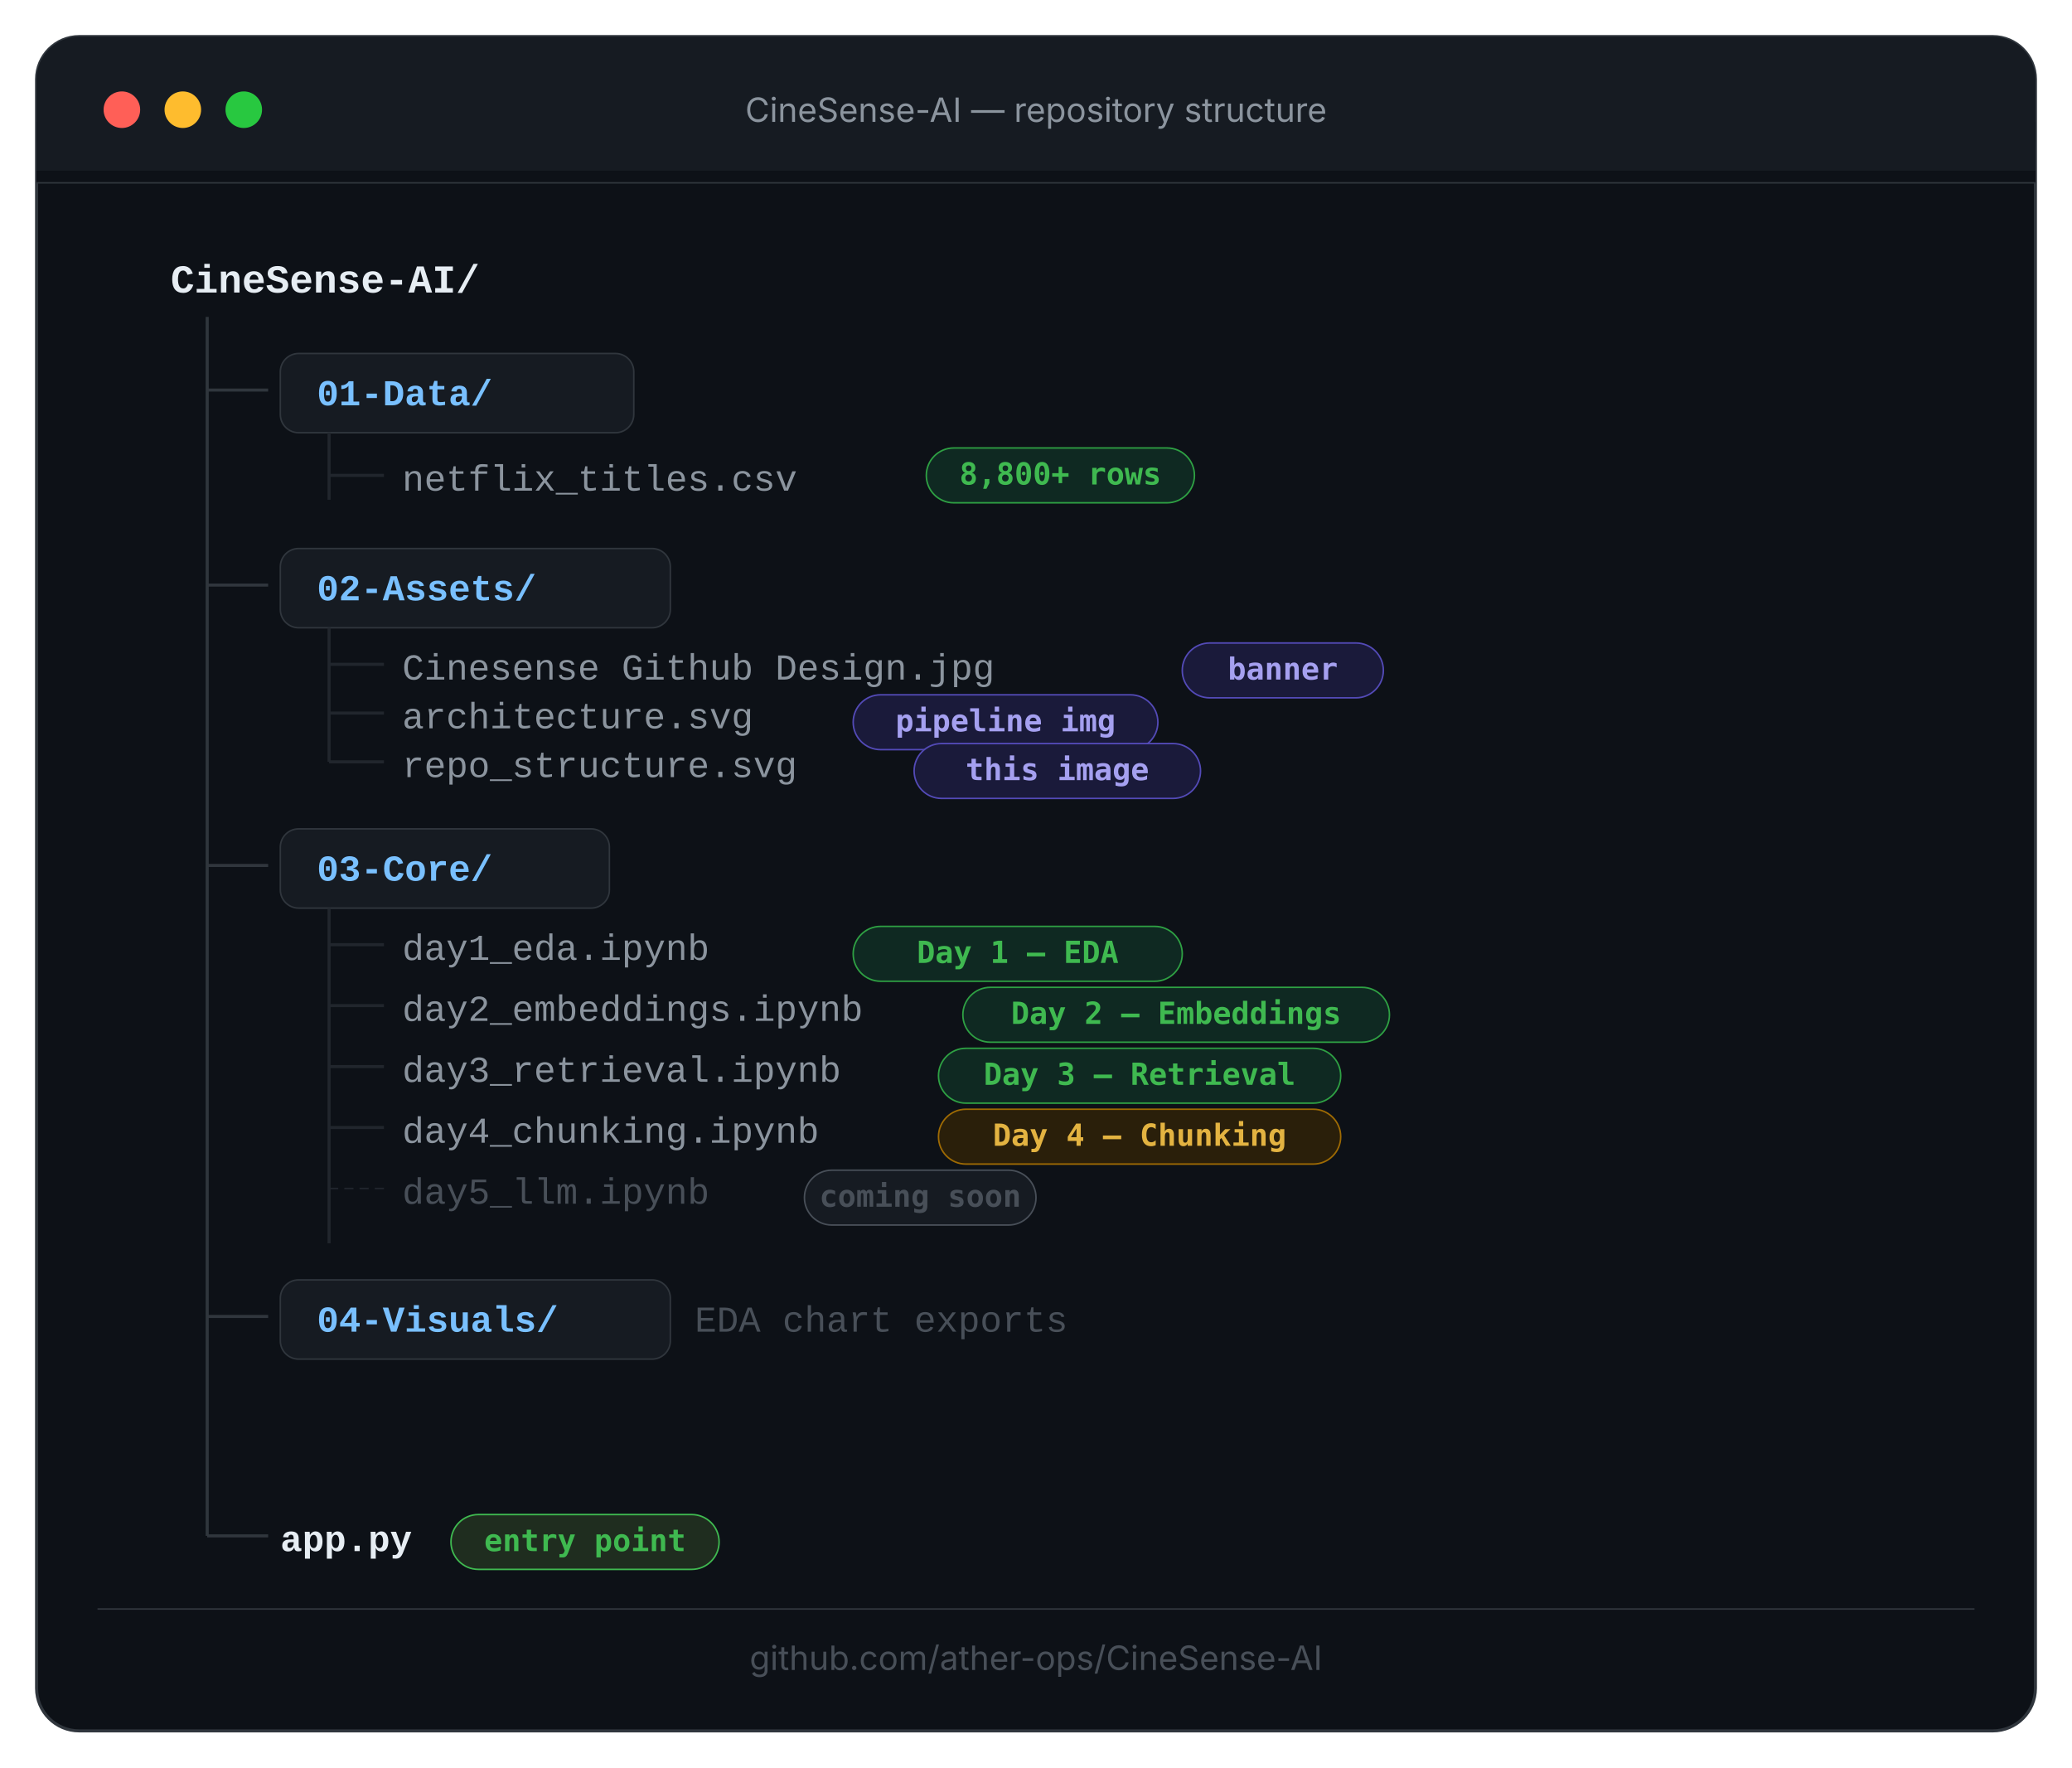
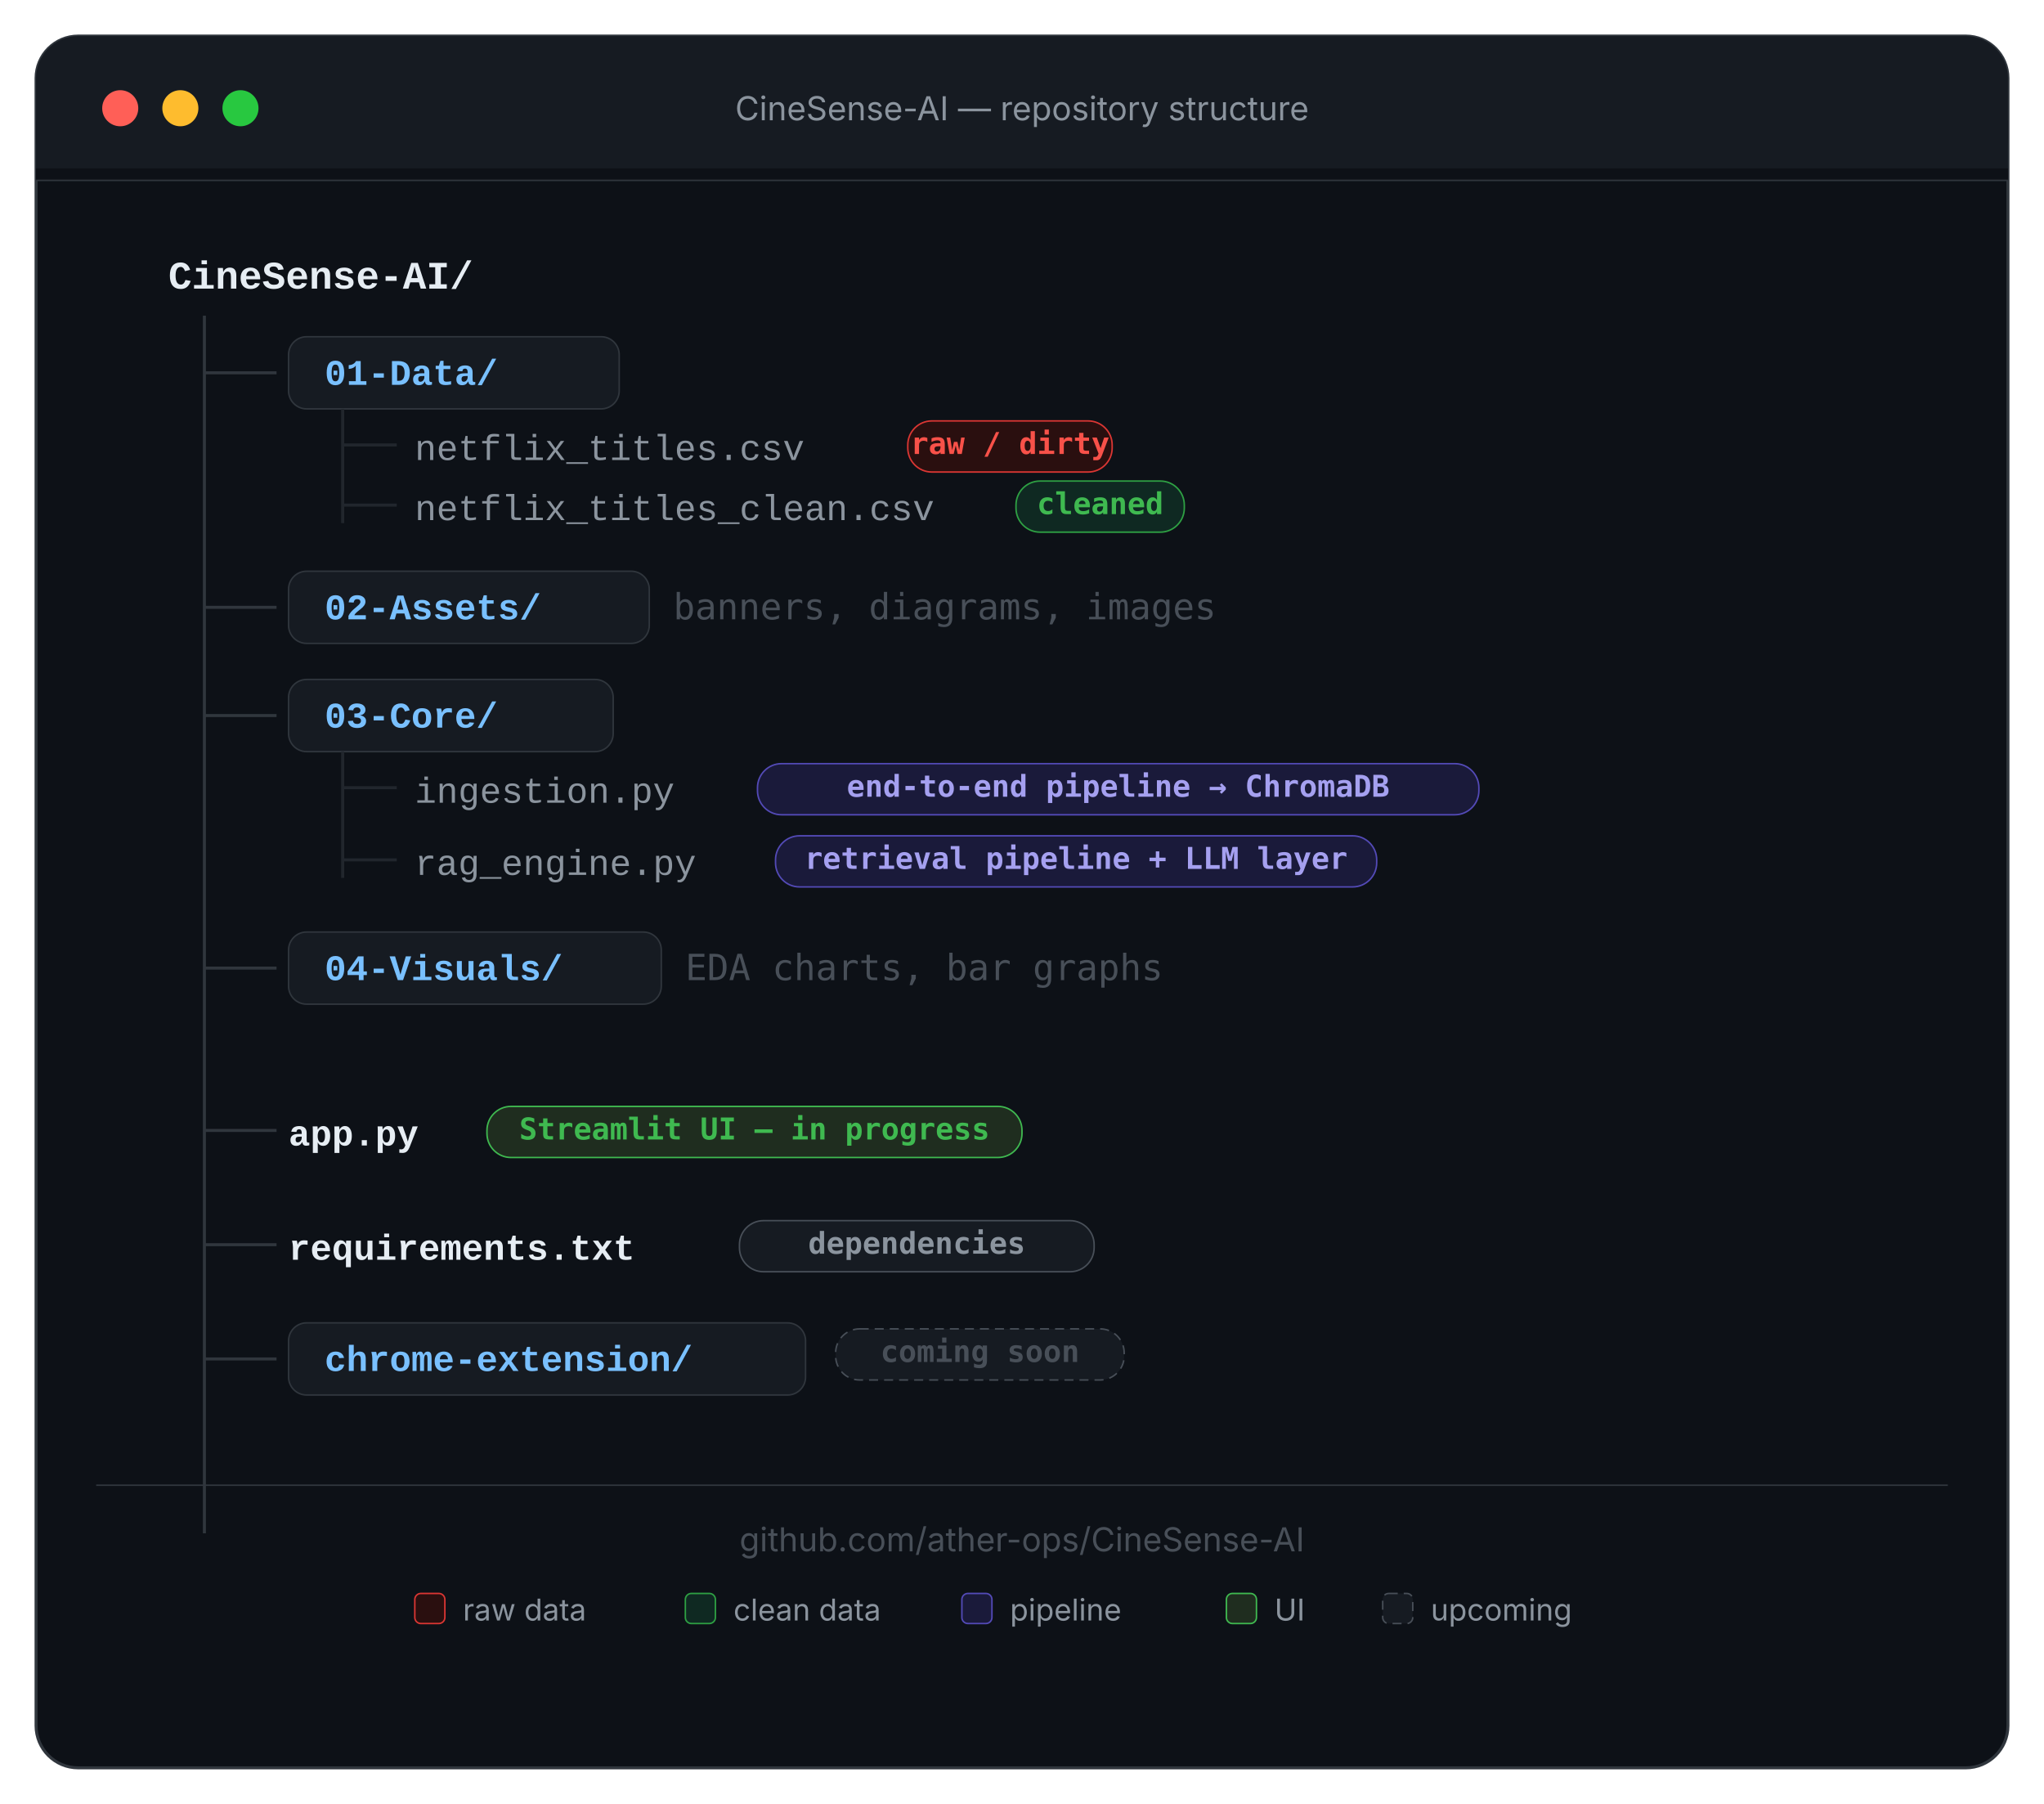
- <svg xmlns="http://www.w3.org/2000/svg" width="100%" viewBox="0 0 680 580" role="img">
+ <svg xmlns="http://www.w3.org/2000/svg" width="100%" viewBox="0 0 680 600" role="img">
  <defs>
    <style>
    text { font-family: -apple-system, BlinkMacSystemFont, 'Segoe UI', sans-serif; }
-     .th  { font-size: 14px; font-weight: 600; }
-     .ts  { font-size: 12px; font-weight: 400; }
    .mono { font-family: 'SFMono-Regular', 'Consolas', 'Liberation Mono', monospace; font-size: 13px; }
    .mono-sm { font-family: 'SFMono-Regular', 'Consolas', 'Liberation Mono', monospace; font-size: 12px; }
    .tag { font-family: 'SFMono-Regular', monospace; font-size: 10px; font-weight: 700; }
+     .dim { font-family: 'SFMono-Regular', monospace; font-size: 12px; }
  </style>
  </defs>
-   <rect x="12" y="12" width="656" height="556" rx="14" fill="#0d1117" stroke="#30363d" stroke-width="1" />
+   <rect x="12" y="12" width="656" height="576" rx="14" fill="#0d1117" stroke="#30363d" stroke-width="1" />
  <rect x="12" y="12" width="656" height="48" rx="14" fill="#161b22" stroke="none" />
  <rect x="12" y="40" width="656" height="20" fill="#161b22" stroke="none" />
  <rect x="12" y="56" width="656" height="4" fill="#0d1117" stroke="none" />
  <line x1="12" y1="60" x2="668" y2="60" stroke="#30363d" stroke-width="0.5" />
  <circle cx="40" cy="36" r="6" fill="#ff5f57" />
  <circle cx="60" cy="36" r="6" fill="#febc2e" />
  <circle cx="80" cy="36" r="6" fill="#28c840" />
  <text x="340" y="40" text-anchor="middle" font-family="'SFMono-Regular',monospace" font-size="11" fill="#8b949e">CineSense-AI — repository structure</text>
  <text x="56" y="96" class="mono" font-weight="700" fill="#e6edf3">CineSense-AI/</text>
-   <line x1="68" y1="104" x2="68" y2="504" stroke="#30363d" stroke-width="1" />
-   <line x1="68" y1="128" x2="88" y2="128" stroke="#30363d" stroke-width="1" />
-   <rect x="92" y="116" width="116" height="26" rx="6" fill="#161b22" stroke="#30363d" stroke-width="0.5" />
-   <text x="104" y="133" class="mono-sm" font-weight="600" fill="#79c0ff">01-Data/</text>
-   <line x1="108" y1="142" x2="108" y2="164" stroke="#21262d" stroke-width="1" />
-   <line x1="108" y1="156" x2="126" y2="156" stroke="#21262d" stroke-width="1" />
-   <text x="132" y="161" class="mono-sm" fill="#8b949e">netflix_titles.csv</text>
-   <rect x="304" y="147" width="88" height="18" rx="9" fill="#0f2922" stroke="#2ea043" stroke-width="0.5" />
-   <text x="348" y="159" text-anchor="middle" class="tag" fill="#3fb950">8,800+ rows</text>
-   <line x1="68" y1="192" x2="88" y2="192" stroke="#30363d" stroke-width="1" />
-   <rect x="92" y="180" width="128" height="26" rx="6" fill="#161b22" stroke="#30363d" stroke-width="0.5" />
-   <text x="104" y="197" class="mono-sm" font-weight="600" fill="#79c0ff">02-Assets/</text>
-   <line x1="108" y1="206" x2="108" y2="250" stroke="#21262d" stroke-width="1" />
-   <line x1="108" y1="218" x2="126" y2="218" stroke="#21262d" stroke-width="1" />
-   <text x="132" y="223" class="mono-sm" fill="#8b949e">Cinesense Github Design.jpg</text>
-   <rect x="388" y="211" width="66" height="18" rx="9" fill="#1a1a3a" stroke="#534ab7" stroke-width="0.5" />
-   <text x="421" y="223" text-anchor="middle" class="tag" fill="#a5a0f0">banner</text>
-   <line x1="108" y1="234" x2="126" y2="234" stroke="#21262d" stroke-width="1" />
-   <text x="132" y="239" class="mono-sm" fill="#8b949e">architecture.svg</text>
-   <rect x="280" y="228" width="100" height="18" rx="9" fill="#1a1a3a" stroke="#534ab7" stroke-width="0.5" />
-   <text x="330" y="240" text-anchor="middle" class="tag" fill="#a5a0f0">pipeline img</text>
-   <line x1="108" y1="250" x2="126" y2="250" stroke="#21262d" stroke-width="1" />
-   <text x="132" y="255" class="mono-sm" fill="#8b949e">repo_structure.svg</text>
-   <rect x="300" y="244" width="94" height="18" rx="9" fill="#1a1a3a" stroke="#534ab7" stroke-width="0.5" />
-   <text x="347" y="256" text-anchor="middle" class="tag" fill="#a5a0f0">this image</text>
-   <line x1="68" y1="284" x2="88" y2="284" stroke="#30363d" stroke-width="1" />
-   <rect x="92" y="272" width="108" height="26" rx="6" fill="#161b22" stroke="#30363d" stroke-width="0.5" />
-   <text x="104" y="289" class="mono-sm" font-weight="600" fill="#79c0ff">03-Core/</text>
-   <line x1="108" y1="298" x2="108" y2="408" stroke="#21262d" stroke-width="1" />
-   <line x1="108" y1="310" x2="126" y2="310" stroke="#21262d" stroke-width="1" />
-   <text x="132" y="315" class="mono-sm" fill="#8b949e">day1_eda.ipynb</text>
-   <rect x="280" y="304" width="108" height="18" rx="9" fill="#0f2922" stroke="#2ea043" stroke-width="0.5" />
-   <text x="334" y="316" text-anchor="middle" class="tag" fill="#3fb950">Day 1 — EDA</text>
-   <line x1="108" y1="330" x2="126" y2="330" stroke="#21262d" stroke-width="1" />
-   <text x="132" y="335" class="mono-sm" fill="#8b949e">day2_embeddings.ipynb</text>
-   <rect x="316" y="324" width="140" height="18" rx="9" fill="#0f2922" stroke="#2ea043" stroke-width="0.5" />
-   <text x="386" y="336" text-anchor="middle" class="tag" fill="#3fb950">Day 2 — Embeddings</text>
-   <line x1="108" y1="350" x2="126" y2="350" stroke="#21262d" stroke-width="1" />
-   <text x="132" y="355" class="mono-sm" fill="#8b949e">day3_retrieval.ipynb</text>
-   <rect x="308" y="344" width="132" height="18" rx="9" fill="#0f2922" stroke="#2ea043" stroke-width="0.5" />
-   <text x="374" y="356" text-anchor="middle" class="tag" fill="#3fb950">Day 3 — Retrieval</text>
-   <line x1="108" y1="370" x2="126" y2="370" stroke="#21262d" stroke-width="1" />
-   <text x="132" y="375" class="mono-sm" fill="#8b949e">day4_chunking.ipynb</text>
-   <rect x="308" y="364" width="132" height="18" rx="9" fill="#2a1f0a" stroke="#9e6a03" stroke-width="0.5" />
-   <text x="374" y="376" text-anchor="middle" class="tag" fill="#e3b341">Day 4 — Chunking</text>
-   <line x1="108" y1="390" x2="126" y2="390" stroke="#21262d" stroke-width="0.5" stroke-dasharray="3 2" />
-   <text x="132" y="395" class="mono-sm" fill="#484f58">day5_llm.ipynb</text>
-   <rect x="264" y="384" width="76" height="18" rx="9" fill="#161b22" stroke="#484f58" stroke-width="0.5" />
-   <text x="302" y="396" text-anchor="middle" class="tag" fill="#484f58">coming soon</text>
-   <line x1="68" y1="432" x2="88" y2="432" stroke="#30363d" stroke-width="1" />
-   <rect x="92" y="420" width="128" height="26" rx="6" fill="#161b22" stroke="#30363d" stroke-width="0.5" />
-   <text x="104" y="437" class="mono-sm" font-weight="600" fill="#79c0ff">04-Visuals/</text>
-   <text x="228" y="437" class="mono-sm" fill="#484f58">EDA chart exports</text>
-   <line x1="68" y1="504" x2="88" y2="504" stroke="#30363d" stroke-width="1" />
-   <text x="92" y="509" class="mono-sm" font-weight="600" fill="#e6edf3">app.py</text>
-   <rect x="148" y="497" width="88" height="18" rx="9" fill="#1f2d1f" stroke="#3fb950" stroke-width="0.5" />
-   <text x="192" y="509" text-anchor="middle" class="tag" fill="#3fb950">entry point</text>
-   <line x1="32" y1="528" x2="648" y2="528" stroke="#30363d" stroke-width="0.5" />
-   <text x="340" y="548" text-anchor="middle" font-family="'SFMono-Regular',monospace" font-size="11" fill="#484f58">github.com/ather-ops/CineSense-AI</text>
+   <line x1="68" y1="105" x2="68" y2="510" stroke="#30363d" stroke-width="1" />
+   <line x1="68" y1="124" x2="92" y2="124" stroke="#30363d" stroke-width="1" />
+   <rect x="96" y="112" width="110" height="24" rx="6" fill="#161b22" stroke="#30363d" stroke-width="0.5" />
+   <text x="108" y="128" class="mono-sm" font-weight="600" fill="#79c0ff">01-Data/</text>
+   <line x1="114" y1="136" x2="114" y2="174" stroke="#21262d" stroke-width="1" />
+   <line x1="114" y1="148" x2="132" y2="148" stroke="#21262d" stroke-width="1" />
+   <text x="138" y="153" class="mono-sm" fill="#8b949e">netflix_titles.csv</text>
+   <rect x="302" y="140" width="68" height="17" rx="8" fill="#2a0f0f" stroke="#da3633" stroke-width="0.5" />
+   <text x="336" y="151" text-anchor="middle" class="tag" fill="#f85149">raw / dirty</text>
+   <line x1="114" y1="168" x2="132" y2="168" stroke="#21262d" stroke-width="1" />
+   <text x="138" y="173" class="mono-sm" fill="#8b949e">netflix_titles_clean.csv</text>
+   <rect x="338" y="160" width="56" height="17" rx="8" fill="#0f2922" stroke="#2ea043" stroke-width="0.5" />
+   <text x="366" y="171" text-anchor="middle" class="tag" fill="#3fb950">cleaned</text>
+   <line x1="68" y1="202" x2="92" y2="202" stroke="#30363d" stroke-width="1" />
+   <rect x="96" y="190" width="120" height="24" rx="6" fill="#161b22" stroke="#30363d" stroke-width="0.5" />
+   <text x="108" y="206" class="mono-sm" font-weight="600" fill="#79c0ff">02-Assets/</text>
+   <text x="224" y="206" class="dim" fill="#484f58">banners, diagrams, images</text>
+   <line x1="68" y1="238" x2="92" y2="238" stroke="#30363d" stroke-width="1" />
+   <rect x="96" y="226" width="108" height="24" rx="6" fill="#161b22" stroke="#30363d" stroke-width="0.5" />
+   <text x="108" y="242" class="mono-sm" font-weight="600" fill="#79c0ff">03-Core/</text>
+   <line x1="114" y1="250" x2="114" y2="292" stroke="#21262d" stroke-width="1" />
+   <line x1="114" y1="262" x2="132" y2="262" stroke="#21262d" stroke-width="1" />
+   <text x="138" y="267" class="mono-sm" fill="#8b949e">ingestion.py</text>
+   <rect x="252" y="254" width="240" height="17" rx="8" fill="#1a1a3a" stroke="#534ab7" stroke-width="0.5" />
+   <text x="372" y="265" text-anchor="middle" class="tag" fill="#a5a0f0">end-to-end pipeline → ChromaDB</text>
+   <line x1="114" y1="286" x2="132" y2="286" stroke="#21262d" stroke-width="1" />
+   <text x="138" y="291" class="mono-sm" fill="#8b949e">rag_engine.py</text>
+   <rect x="258" y="278" width="200" height="17" rx="8" fill="#1a1a3a" stroke="#534ab7" stroke-width="0.5" />
+   <text x="358" y="289" text-anchor="middle" class="tag" fill="#a5a0f0">retrieval pipeline + LLM layer</text>
+   <line x1="68" y1="322" x2="92" y2="322" stroke="#30363d" stroke-width="1" />
+   <rect x="96" y="310" width="124" height="24" rx="6" fill="#161b22" stroke="#30363d" stroke-width="0.5" />
+   <text x="108" y="326" class="mono-sm" font-weight="600" fill="#79c0ff">04-Visuals/</text>
+   <text x="228" y="326" class="dim" fill="#484f58">EDA charts, bar graphs</text>
+   <line x1="68" y1="376" x2="92" y2="376" stroke="#30363d" stroke-width="1" />
+   <text x="96" y="381" class="mono-sm" font-weight="600" fill="#e6edf3">app.py</text>
+   <rect x="162" y="368" width="178" height="17" rx="8" fill="#1f2d1f" stroke="#3fb950" stroke-width="0.5" />
+   <text x="251" y="379" text-anchor="middle" class="tag" fill="#3fb950">Streamlit UI — in progress</text>
+   <line x1="68" y1="414" x2="92" y2="414" stroke="#30363d" stroke-width="1" />
+   <text x="96" y="419" class="mono-sm" font-weight="600" fill="#e6edf3">requirements.txt</text>
+   <rect x="246" y="406" width="118" height="17" rx="8" fill="#161b22" stroke="#484f58" stroke-width="0.5" />
+   <text x="305" y="417" text-anchor="middle" class="tag" fill="#8b949e">dependencies</text>
+   <line x1="68" y1="452" x2="92" y2="452" stroke="#30363d" stroke-width="1" />
+   <rect x="96" y="440" width="172" height="24" rx="6" fill="#161b22" stroke="#30363d" stroke-width="0.5" />
+   <text x="108" y="456" class="mono-sm" font-weight="600" fill="#79c0ff">chrome-extension/</text>
+   <rect x="278" y="442" width="96" height="17" rx="8" fill="#161b22" stroke="#484f58" stroke-width="0.5" stroke-dasharray="3 2" />
+   <text x="326" y="453" text-anchor="middle" class="tag" fill="#484f58">coming soon</text>
+   <line x1="68" y1="452" x2="68" y2="510" stroke="#30363d" stroke-width="1" opacity="0" />
+   <line x1="32" y1="494" x2="648" y2="494" stroke="#30363d" stroke-width="0.5" />
+   <text x="340" y="516" text-anchor="middle" font-family="'SFMono-Regular',monospace" font-size="11" fill="#484f58">github.com/ather-ops/CineSense-AI</text>
+   <rect x="138" y="530" width="10" height="10" rx="2" fill="#2a0f0f" stroke="#da3633" stroke-width="0.5" />
+   <text x="154" y="539" font-family="'SFMono-Regular',monospace" font-size="10" fill="#8b949e">raw data</text>
+   <rect x="228" y="530" width="10" height="10" rx="2" fill="#0f2922" stroke="#2ea043" stroke-width="0.5" />
+   <text x="244" y="539" font-family="'SFMono-Regular',monospace" font-size="10" fill="#8b949e">clean data</text>
+   <rect x="320" y="530" width="10" height="10" rx="2" fill="#1a1a3a" stroke="#534ab7" stroke-width="0.5" />
+   <text x="336" y="539" font-family="'SFMono-Regular',monospace" font-size="10" fill="#8b949e">pipeline</text>
+   <rect x="408" y="530" width="10" height="10" rx="2" fill="#1f2d1f" stroke="#3fb950" stroke-width="0.5" />
+   <text x="424" y="539" font-family="'SFMono-Regular',monospace" font-size="10" fill="#8b949e">UI</text>
+   <rect x="460" y="530" width="10" height="10" rx="2" fill="#161b22" stroke="#484f58" stroke-width="0.5" stroke-dasharray="3 2" />
+   <text x="476" y="539" font-family="'SFMono-Regular',monospace" font-size="10" fill="#8b949e">upcoming</text>
</svg>
